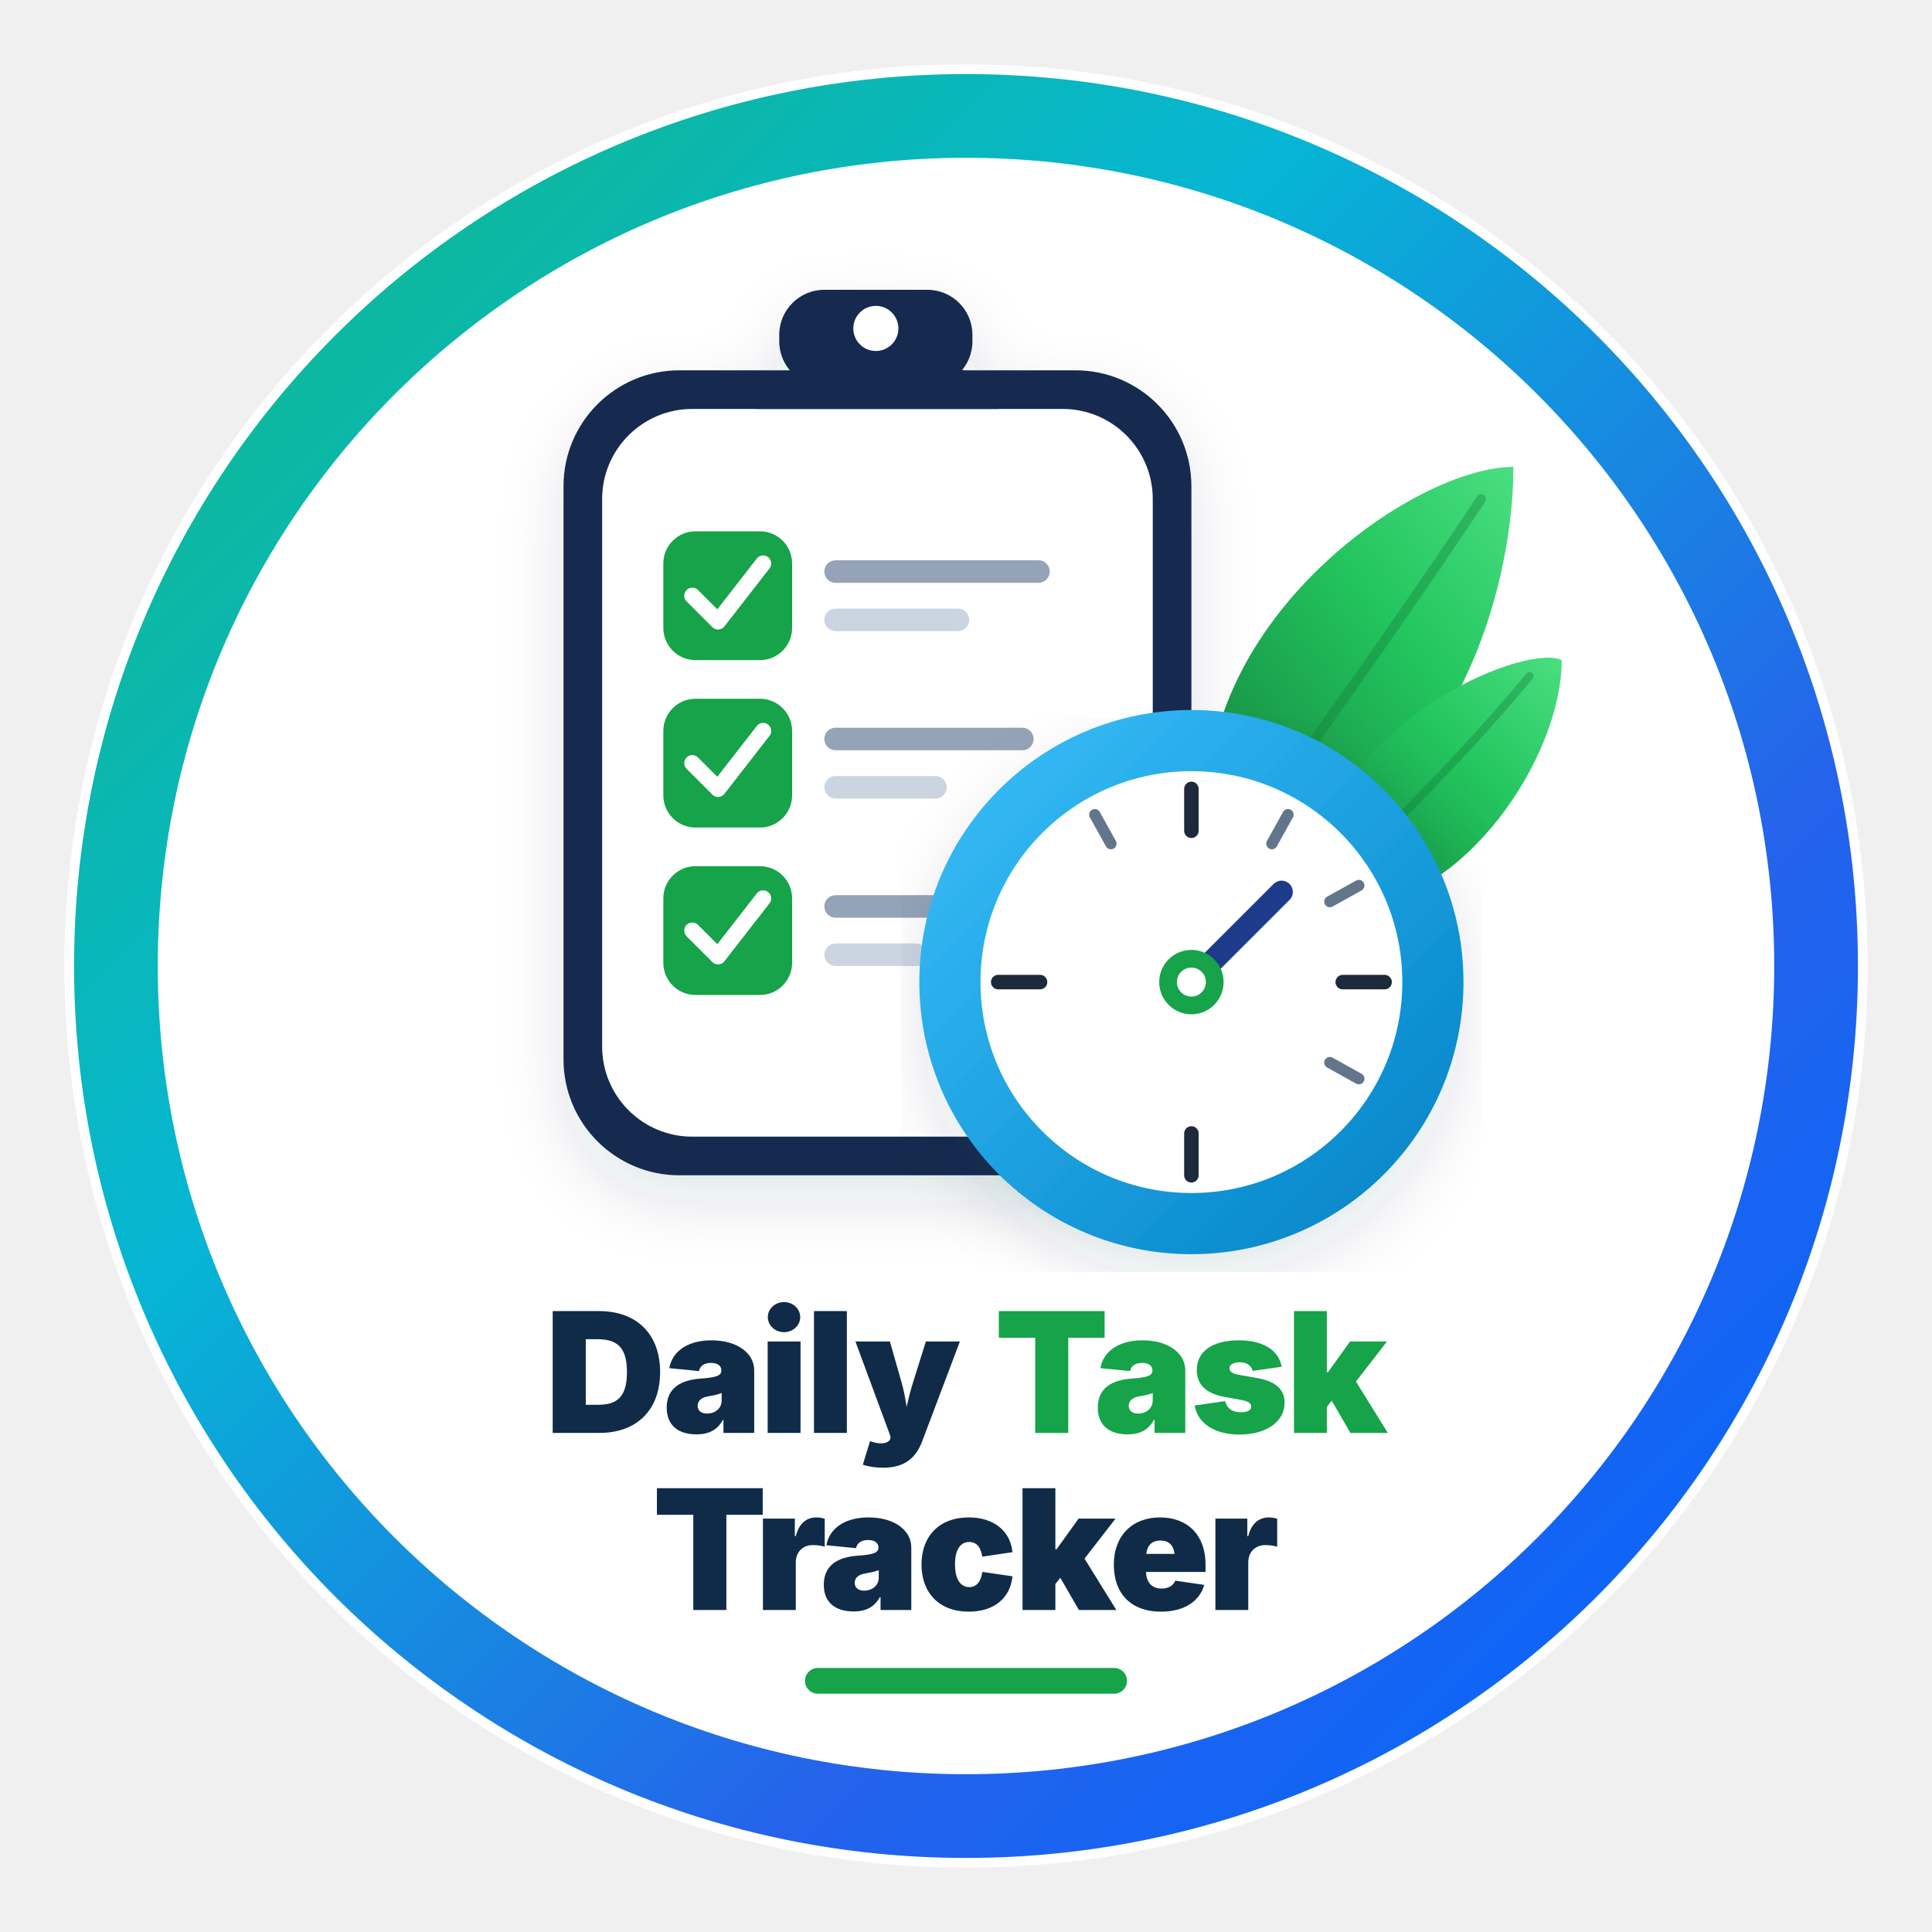
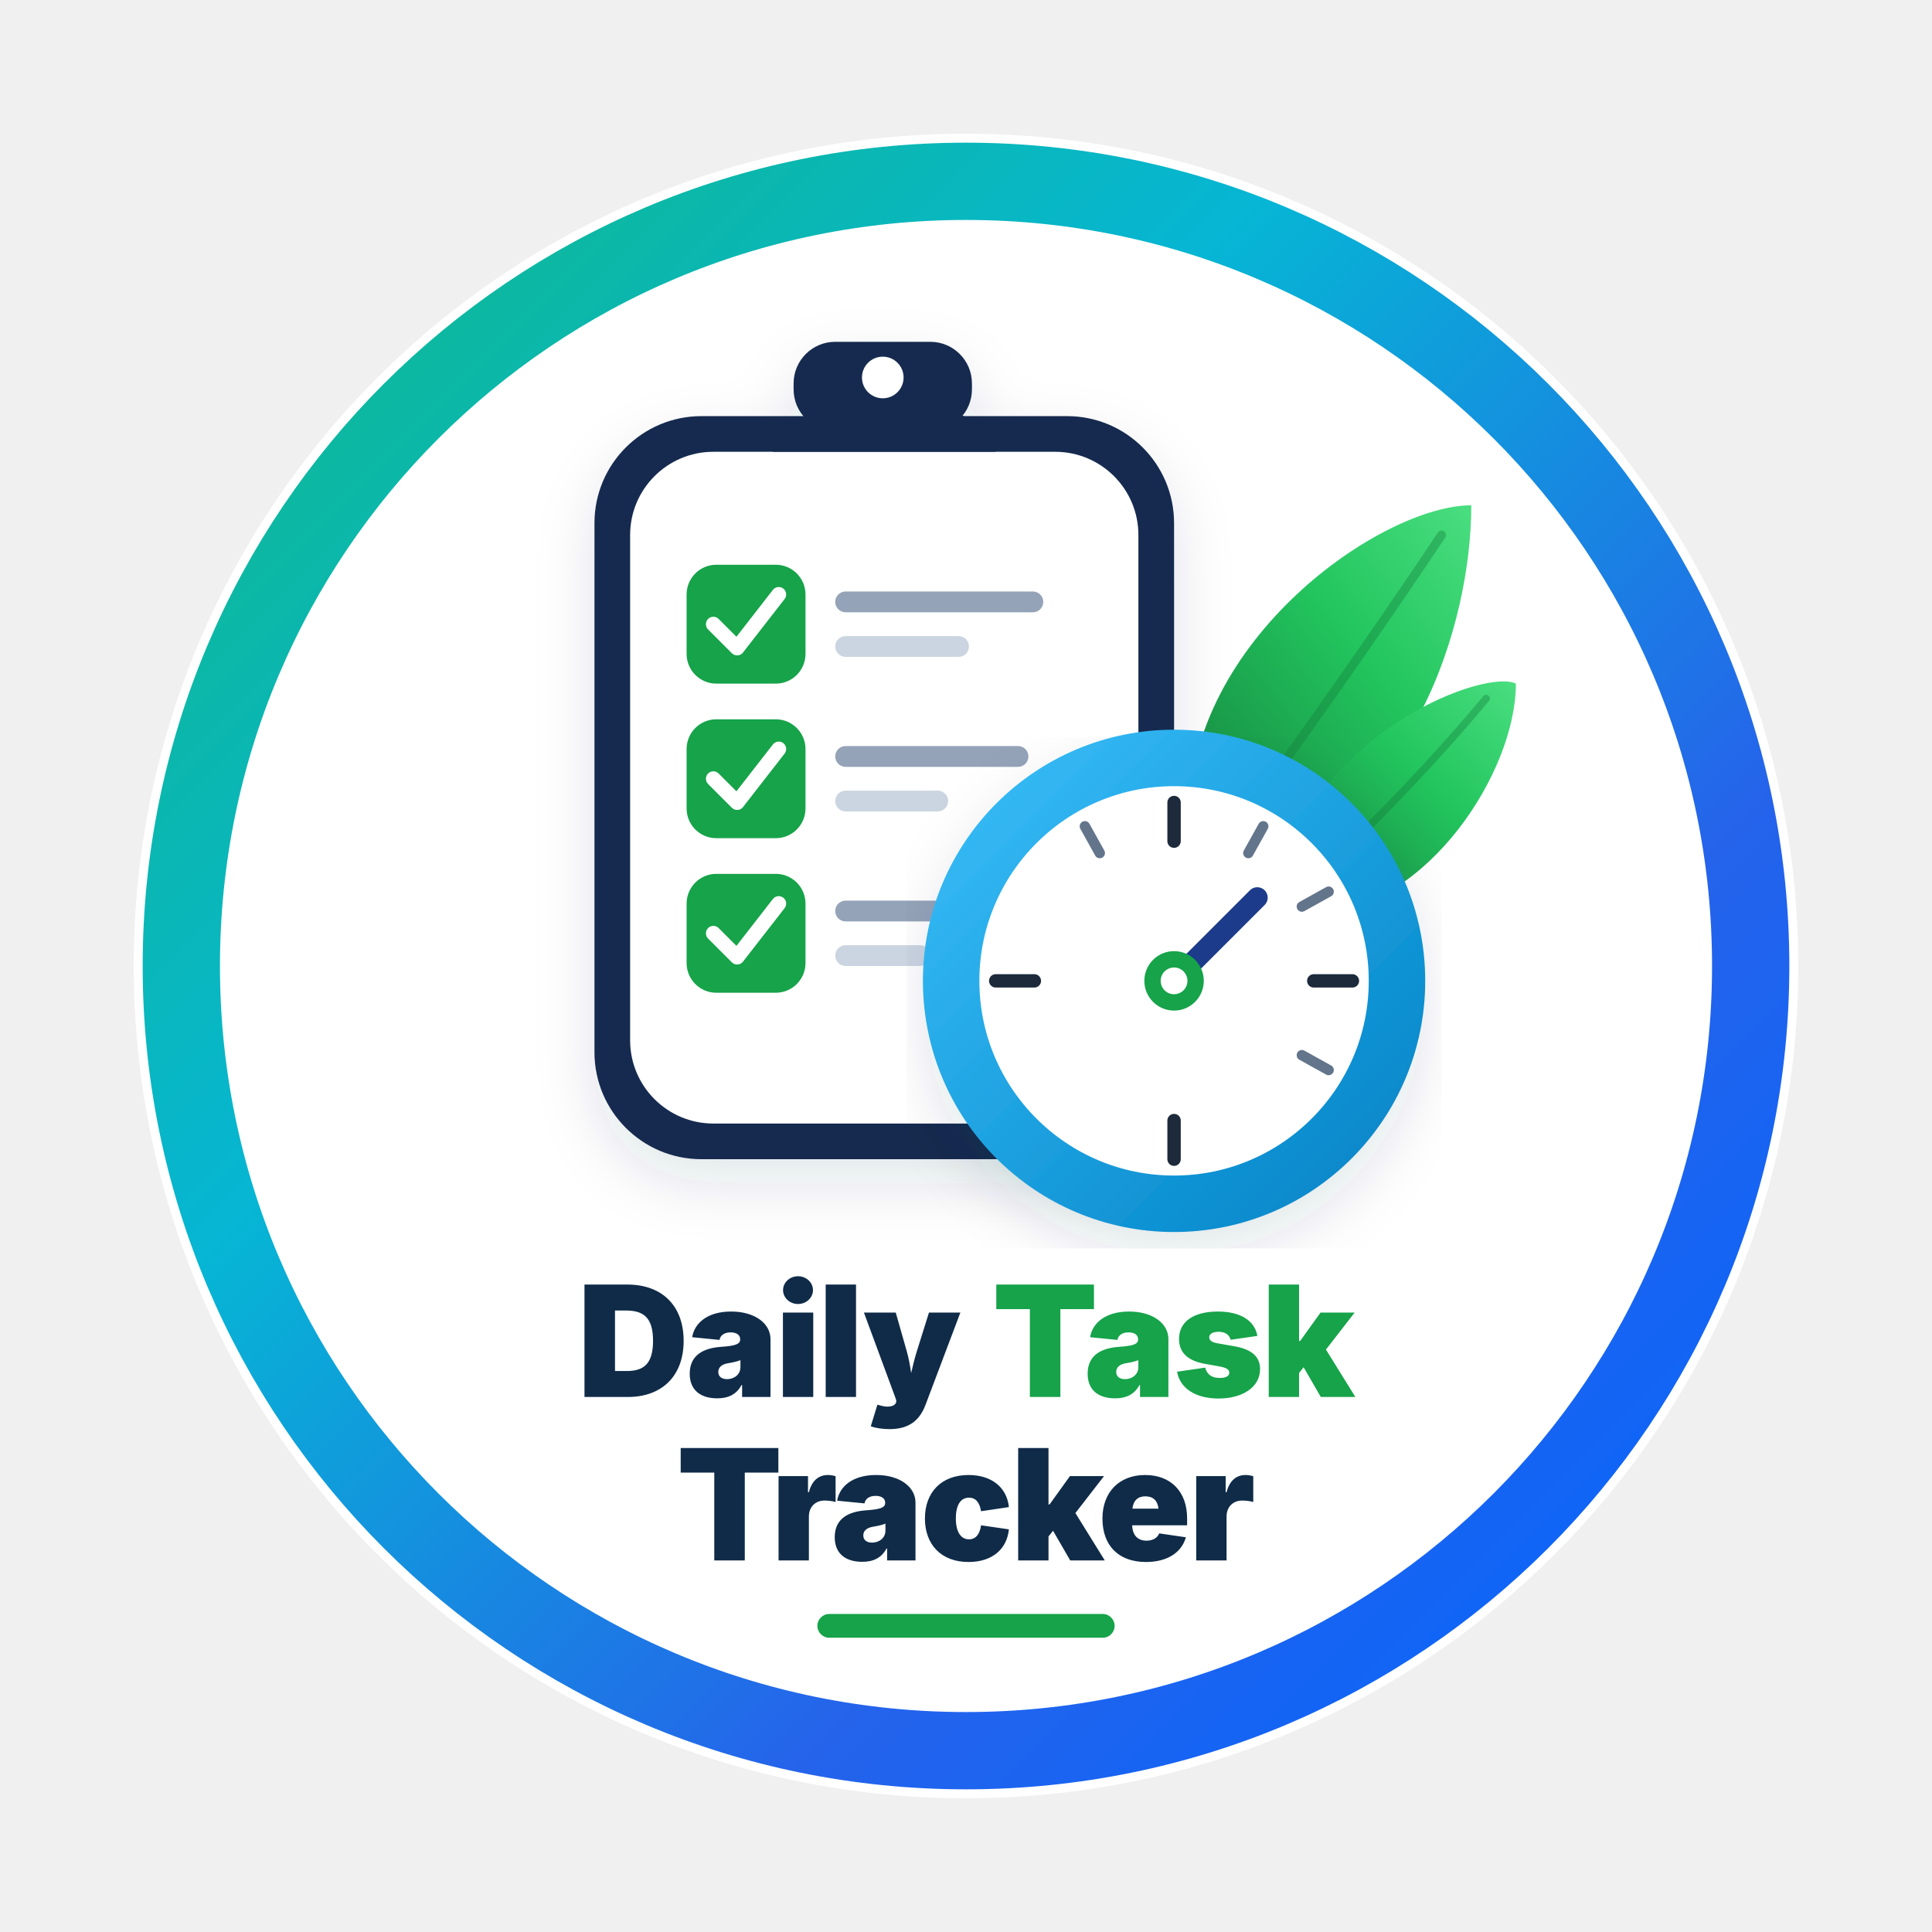
- <svg xmlns="http://www.w3.org/2000/svg" viewBox="0 0 600 600" width="600" height="600">
+ <svg xmlns="http://www.w3.org/2000/svg" viewBox="-25 -25 650 650" width="600" height="600" preserveAspectRatio="xMidYMid meet" style="overflow: visible;">
  <defs>
    <linearGradient id="ringGrad" x1="0%" y1="0%" x2="100%" y2="100%">
      <stop offset="0%" stop-color="#10b981" />
      <stop offset="35%" stop-color="#06b6d4" />
      <stop offset="70%" stop-color="#2563eb" />
      <stop offset="100%" stop-color="#0066ff" />
    </linearGradient>
    <linearGradient id="clockGrad" x1="0%" y1="0%" x2="100%" y2="100%">
      <stop offset="0%" stop-color="#38bdf8" />
      <stop offset="100%" stop-color="#0284c7" />
    </linearGradient>
    <linearGradient id="leafGrad" x1="0%" y1="100%" x2="100%" y2="0%">
      <stop offset="0%" stop-color="#15803d" />
      <stop offset="60%" stop-color="#22c55e" />
      <stop offset="100%" stop-color="#4ade80" />
    </linearGradient>
    <filter id="shadow" x="-10%" y="-10%" width="120%" height="120%">
      <feDropShadow dx="0" dy="8" stdDeviation="10" flood-color="#0f2b48" flood-opacity="0.12" />
    </filter>
  </defs>
  <circle cx="300" cy="300" r="280" fill="#ffffff" />
  <circle cx="300" cy="300" r="264" fill="none" stroke="url(#ringGrad)" stroke-width="26" stroke-linecap="round" />
  <g filter="url(#shadow)">
    <rect x="175" y="115" width="195" height="250" rx="36" fill="#162c50" />
    <rect x="187" y="127" width="171" height="226" rx="28" fill="#ffffff" />
    <path d="M 235 127 C 235 105, 310 105, 310 127 Z" fill="#162c50" />
    <rect x="242" y="90" width="60" height="30" rx="14" fill="#162c50" />
    <circle cx="272" cy="102" r="7" fill="#ffffff" />
    <rect x="206" y="165" width="40" height="40" rx="10" fill="#16a34a" />
    <path d="M 215 185 L 223 193 L 237 175" fill="none" stroke="#ffffff" stroke-width="5" stroke-linecap="round" stroke-linejoin="round" />
    <rect x="256" y="174" width="70" height="7" rx="3.5" fill="#94a3b8" />
    <rect x="256" y="189" width="45" height="7" rx="3.5" fill="#cbd5e1" />
    <rect x="206" y="217" width="40" height="40" rx="10" fill="#16a34a" />
    <path d="M 215 237 L 223 245 L 237 227" fill="none" stroke="#ffffff" stroke-width="5" stroke-linecap="round" stroke-linejoin="round" />
    <rect x="256" y="226" width="65" height="7" rx="3.5" fill="#94a3b8" />
    <rect x="256" y="241" width="38" height="7" rx="3.5" fill="#cbd5e1" />
    <rect x="206" y="269" width="40" height="40" rx="10" fill="#16a34a" />
    <path d="M 215 289 L 223 297 L 237 279" fill="none" stroke="#ffffff" stroke-width="5" stroke-linecap="round" stroke-linejoin="round" />
    <rect x="256" y="278" width="55" height="7" rx="3.5" fill="#94a3b8" />
    <rect x="256" y="293" width="32" height="7" rx="3.5" fill="#cbd5e1" />
  </g>
  <g>
    <path d="M 375 250 C 375 190, 440 145, 470 145 C 470 185, 450 250, 395 265 Z" fill="url(#leafGrad)" />
    <path d="M 390 255 Q 430 200 460 155" fill="none" stroke="#15803d" stroke-width="3" stroke-linecap="round" opacity="0.4" />
    <path d="M 405 270 C 420 220, 475 200, 485 205 C 485 235, 455 280, 420 282 Z" fill="url(#leafGrad)" />
    <path d="M 415 273 Q 450 240 475 210" fill="none" stroke="#15803d" stroke-width="2.5" stroke-linecap="round" opacity="0.4" />
  </g>
  <g filter="url(#shadow)">
    <circle cx="370" cy="305" r="75" fill="#ffffff" stroke="url(#clockGrad)" stroke-width="19" />
    <line x1="370" y1="245" x2="370" y2="258" stroke="#1e293b" stroke-width="4.5" stroke-linecap="round" />
    <line x1="430" y1="305" x2="417" y2="305" stroke="#1e293b" stroke-width="4.5" stroke-linecap="round" />
    <line x1="370" y1="365" x2="370" y2="352" stroke="#1e293b" stroke-width="4.5" stroke-linecap="round" />
    <line x1="310" y1="305" x2="323" y2="305" stroke="#1e293b" stroke-width="4.5" stroke-linecap="round" />
    <line x1="340" y1="253" x2="345" y2="262" stroke="#64748b" stroke-width="3.5" stroke-linecap="round" />
    <line x1="400" y1="253" x2="395" y2="262" stroke="#64748b" stroke-width="3.5" stroke-linecap="round" />
    <line x1="422" y1="275" x2="413" y2="280" stroke="#64748b" stroke-width="3.5" stroke-linecap="round" />
    <line x1="422" y1="335" x2="413" y2="330" stroke="#64748b" stroke-width="3.5" stroke-linecap="round" />
    <line x1="370" y1="305" x2="398" y2="277" stroke="#1e3a8a" stroke-width="7" stroke-linecap="round" />
    <circle cx="370" cy="305" r="10" fill="#16a34a" />
    <circle cx="370" cy="305" r="4.5" fill="#ffffff" />
  </g>
  <g text-anchor="middle" font-family="'Plus Jakarta Sans', system-ui, -apple-system, sans-serif">
    <text x="300" y="445" font-size="52" font-weight="900" letter-spacing="-1">
      <tspan fill="#0f2b48">Daily </tspan>
      <tspan fill="#16a34a">Task</tspan>
    </text>
    <text x="300" y="500" font-size="52" font-weight="900" fill="#0f2b48" letter-spacing="-1">
      Tracker
    </text>
    <rect x="250" y="518" width="100" height="8" rx="4" fill="#16a34a" />
  </g>
</svg>
